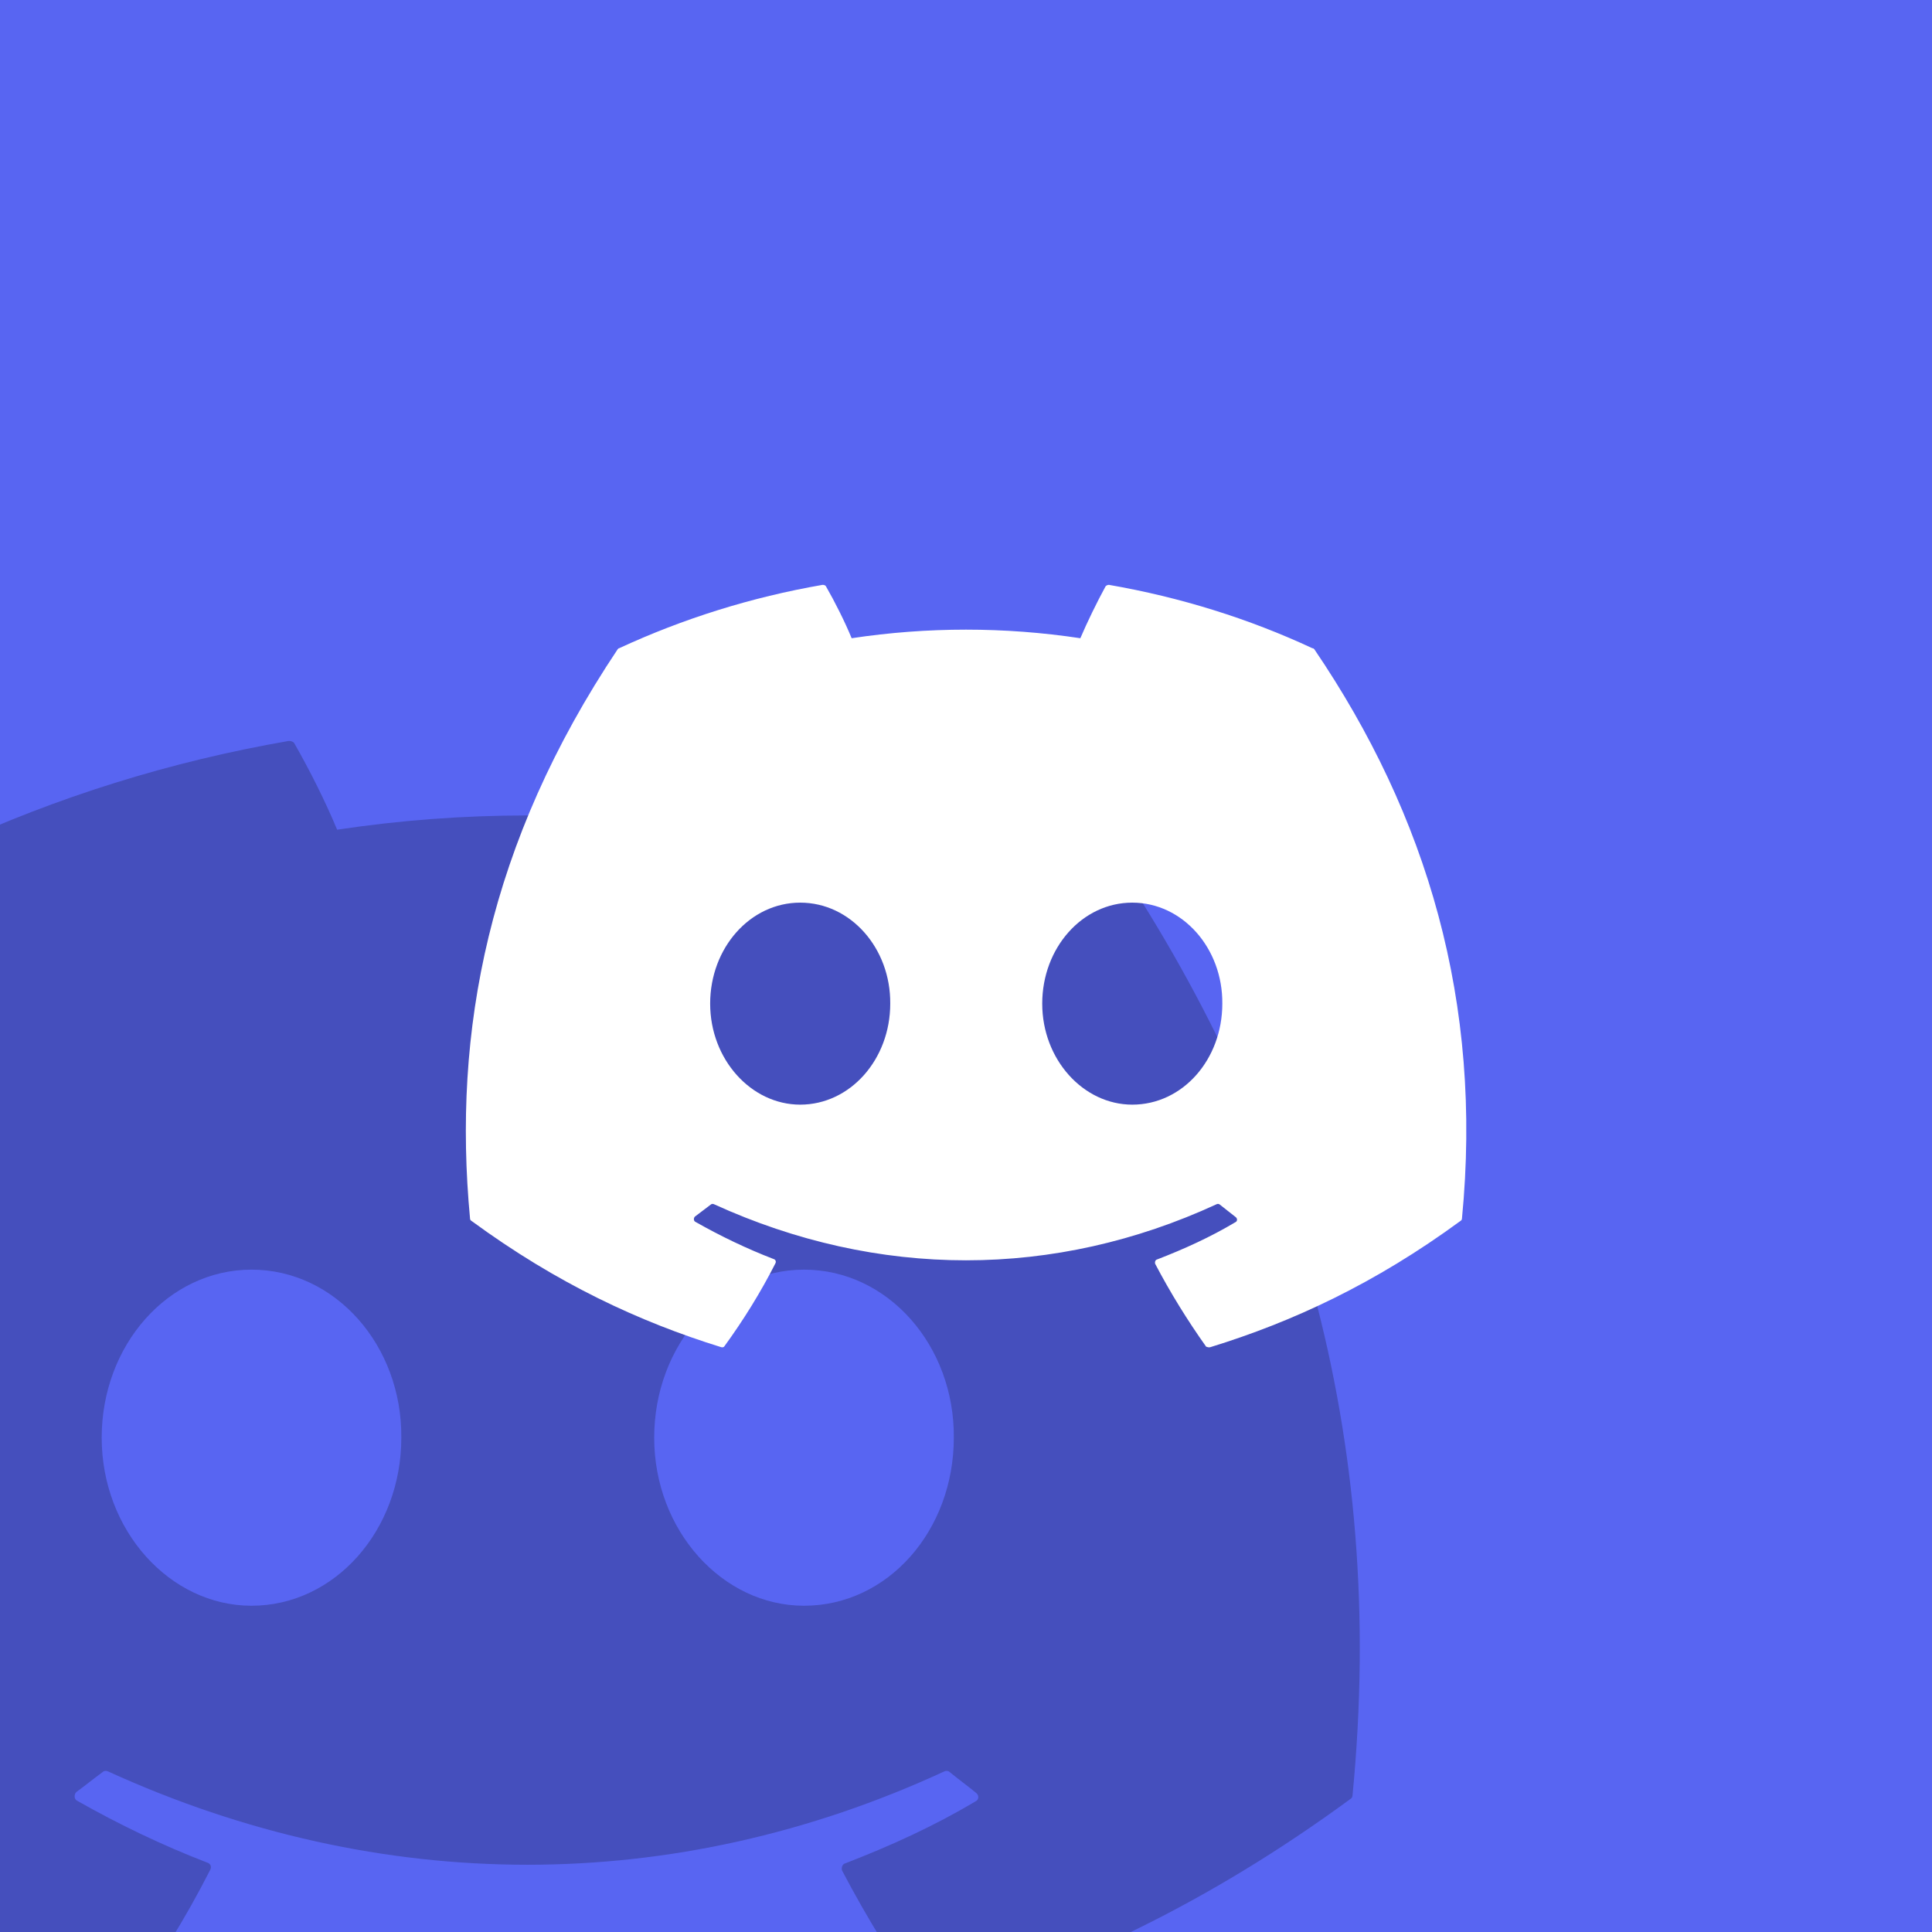
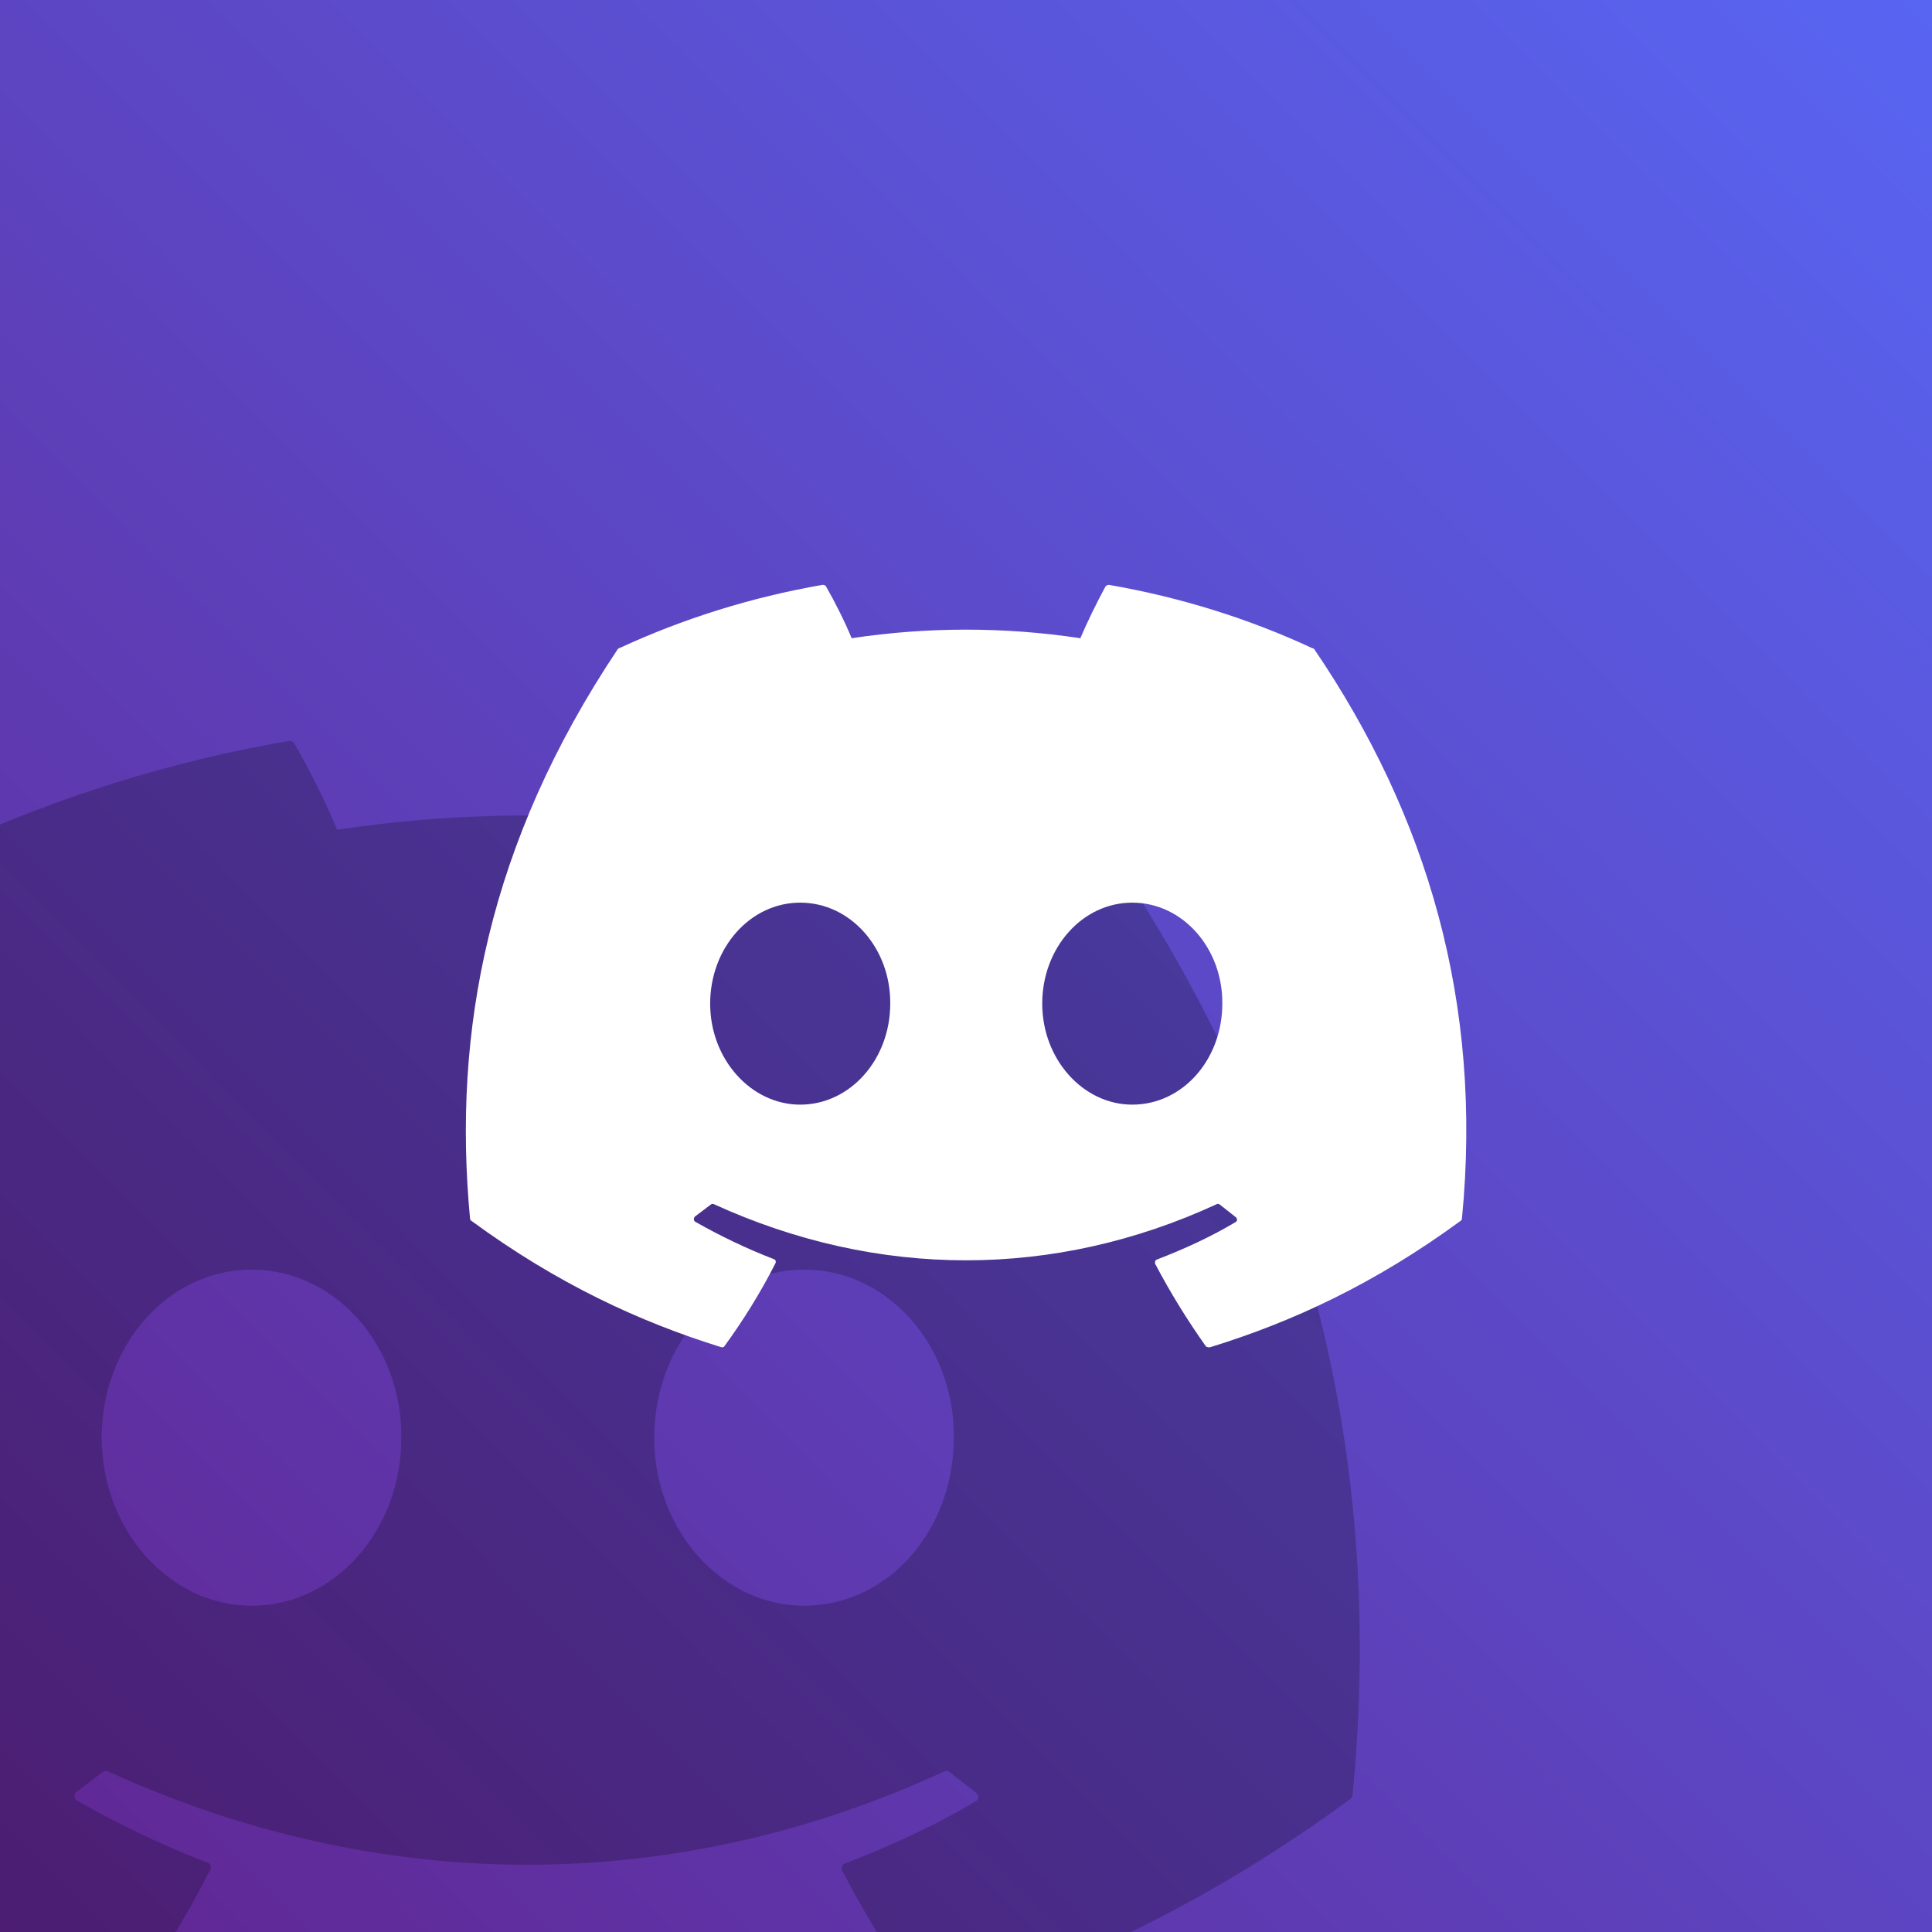
<svg xmlns="http://www.w3.org/2000/svg" width="196" height="196" viewBox="0 0 196 196" fill="none">
-   <g clip-path="url(#clip0_33_52)">
+   <g clip-path="url(#clip0_66_14)">
    <rect width="196" height="196" fill="#5865F2" />
-     <path d="M111.963 85.862C101.267 80.876 89.687 77.257 77.625 75.167C77.413 75.17 77.21 75.256 77.062 75.408C75.615 78.062 73.926 81.519 72.8 84.173C60.005 82.245 46.994 82.245 34.2 84.173C33.074 81.439 31.385 78.062 29.857 75.408C29.777 75.247 29.536 75.167 29.294 75.167C17.232 77.257 5.732 80.876 -5.043 85.862C-5.124 85.862 -5.204 85.942 -5.285 86.023C-27.158 118.752 -33.189 150.597 -30.214 182.121C-30.214 182.282 -30.133 182.442 -29.973 182.523C-15.498 193.138 -1.586 199.571 12.166 203.833C12.407 203.914 12.648 203.833 12.729 203.672C15.945 199.25 18.84 194.585 21.333 189.68C21.494 189.358 21.333 189.037 21.012 188.956C16.428 187.187 12.085 185.096 7.823 182.684C7.502 182.523 7.502 182.04 7.743 181.799C8.627 181.156 9.512 180.432 10.397 179.789C10.557 179.628 10.799 179.628 10.96 179.708C38.623 192.334 68.457 192.334 95.799 179.708C95.96 179.628 96.201 179.628 96.362 179.789C97.247 180.512 98.131 181.156 99.016 181.88C99.337 182.121 99.337 182.603 98.935 182.764C94.754 185.257 90.331 187.267 85.747 189.037C85.425 189.117 85.345 189.519 85.425 189.76C87.999 194.666 90.894 199.33 94.03 203.753C94.271 203.833 94.512 203.914 94.754 203.833C108.585 199.571 122.497 193.138 136.972 182.523C137.133 182.442 137.214 182.282 137.214 182.121C140.752 145.692 131.343 114.088 112.284 86.023C112.204 85.942 112.124 85.862 111.963 85.862ZM25.515 162.901C17.232 162.901 10.316 155.262 10.316 145.853C10.316 136.444 17.071 128.805 25.515 128.805C34.039 128.805 40.794 136.525 40.714 145.853C40.714 155.262 33.959 162.901 25.515 162.901ZM81.565 162.901C73.282 162.901 66.367 155.262 66.367 145.853C66.367 136.444 73.122 128.805 81.565 128.805C90.09 128.805 96.844 136.525 96.764 145.853C96.764 155.262 90.09 162.901 81.565 162.901Z" fill="black" fill-opacity="0.22" />
+     <rect width="196" height="196" fill="url(#paint0_linear_66_14)" />
+     <path d="M111.963 85.862C101.267 80.876 89.687 77.257 77.625 75.167C77.413 75.17 77.21 75.256 77.062 75.408C75.615 78.062 73.926 81.52 72.8 84.173C60.005 82.245 46.994 82.245 34.2 84.173C33.074 81.439 31.385 78.062 29.857 75.408C29.777 75.247 29.536 75.167 29.294 75.167C17.232 77.257 5.732 80.876 -5.043 85.862C-5.124 85.862 -5.204 85.942 -5.285 86.023C-27.158 118.752 -33.189 150.597 -30.214 182.121C-30.214 182.282 -30.133 182.443 -29.973 182.523C-15.498 193.138 -1.586 199.571 12.166 203.833C12.407 203.914 12.648 203.833 12.729 203.672C15.945 199.25 18.84 194.585 21.333 189.68C21.494 189.358 21.333 189.037 21.012 188.956C16.428 187.187 12.085 185.096 7.823 182.684C7.502 182.523 7.502 182.04 7.743 181.799C8.627 181.156 9.512 180.432 10.397 179.789C10.557 179.628 10.799 179.628 10.96 179.708C38.623 192.334 68.457 192.334 95.799 179.708C95.96 179.628 96.201 179.628 96.362 179.789C97.247 180.513 98.131 181.156 99.016 181.88C99.337 182.121 99.337 182.603 98.935 182.764C94.754 185.257 90.331 187.268 85.747 189.037C85.425 189.117 85.345 189.519 85.425 189.76C87.999 194.666 90.894 199.33 94.03 203.753C94.271 203.833 94.512 203.914 94.754 203.833C108.585 199.571 122.497 193.138 136.972 182.523C137.133 182.443 137.214 182.282 137.214 182.121C140.752 145.692 131.343 114.088 112.284 86.023C112.204 85.942 112.124 85.862 111.963 85.862ZM25.515 162.901C17.232 162.901 10.316 155.262 10.316 145.853C10.316 136.444 17.071 128.805 25.515 128.805C34.039 128.805 40.794 136.525 40.714 145.853C40.714 155.262 33.959 162.901 25.515 162.901ZM81.565 162.901C73.282 162.901 66.367 155.262 66.367 145.853C66.367 136.444 73.122 128.805 81.565 128.805C90.09 128.805 96.844 136.525 96.764 145.853C96.764 155.262 90.09 162.901 81.565 162.901Z" fill="black" fill-opacity="0.22" />
    <path d="M133.138 65.762C126.71 62.765 119.75 60.59 112.5 59.333C112.372 59.335 112.251 59.387 112.162 59.478C111.292 61.073 110.277 63.152 109.6 64.747C101.91 63.587 94.09 63.587 86.4 64.747C85.723 63.103 84.708 61.073 83.79 59.478C83.742 59.382 83.597 59.333 83.452 59.333C76.202 60.59 69.29 62.765 62.813 65.762C62.765 65.762 62.717 65.81 62.668 65.858C49.522 85.53 45.897 104.67 47.685 123.617C47.685 123.713 47.733 123.81 47.83 123.858C56.53 130.238 64.892 134.105 73.157 136.667C73.302 136.715 73.447 136.667 73.495 136.57C75.428 133.912 77.168 131.108 78.667 128.16C78.763 127.967 78.667 127.773 78.473 127.725C75.718 126.662 73.108 125.405 70.547 123.955C70.353 123.858 70.353 123.568 70.498 123.423C71.03 123.037 71.562 122.602 72.093 122.215C72.19 122.118 72.335 122.118 72.432 122.167C89.058 129.755 106.99 129.755 123.423 122.167C123.52 122.118 123.665 122.118 123.762 122.215C124.293 122.65 124.825 123.037 125.357 123.472C125.55 123.617 125.55 123.907 125.308 124.003C122.795 125.502 120.137 126.71 117.382 127.773C117.188 127.822 117.14 128.063 117.188 128.208C118.735 131.157 120.475 133.96 122.36 136.618C122.505 136.667 122.65 136.715 122.795 136.667C131.108 134.105 139.47 130.238 148.17 123.858C148.267 123.81 148.315 123.713 148.315 123.617C150.442 101.722 144.787 82.727 133.332 65.858C133.283 65.81 133.235 65.762 133.138 65.762ZM81.18 112.065C76.202 112.065 72.045 107.473 72.045 101.818C72.045 96.163 76.105 91.572 81.18 91.572C86.303 91.572 90.363 96.212 90.315 101.818C90.315 107.473 86.255 112.065 81.18 112.065ZM114.868 112.065C109.89 112.065 105.733 107.473 105.733 101.818C105.733 96.163 109.793 91.572 114.868 91.572C119.992 91.572 124.052 96.212 124.003 101.818C124.003 107.473 119.992 112.065 114.868 112.065Z" fill="white" />
  </g>
  <defs>
-     <clipPath id="clip0_33_52">
+     <linearGradient id="paint0_linear_66_14" x1="196" y1="-1.43647e-05" x2="-45" y2="239.5" gradientUnits="userSpaceOnUse">
+       <stop stop-color="#5865F2" />
+       <stop offset="1" stop-color="#63177C" />
+     </linearGradient>
+     <clipPath id="clip0_66_14">
      <rect width="196" height="196" fill="white" />
    </clipPath>
  </defs>
</svg>
